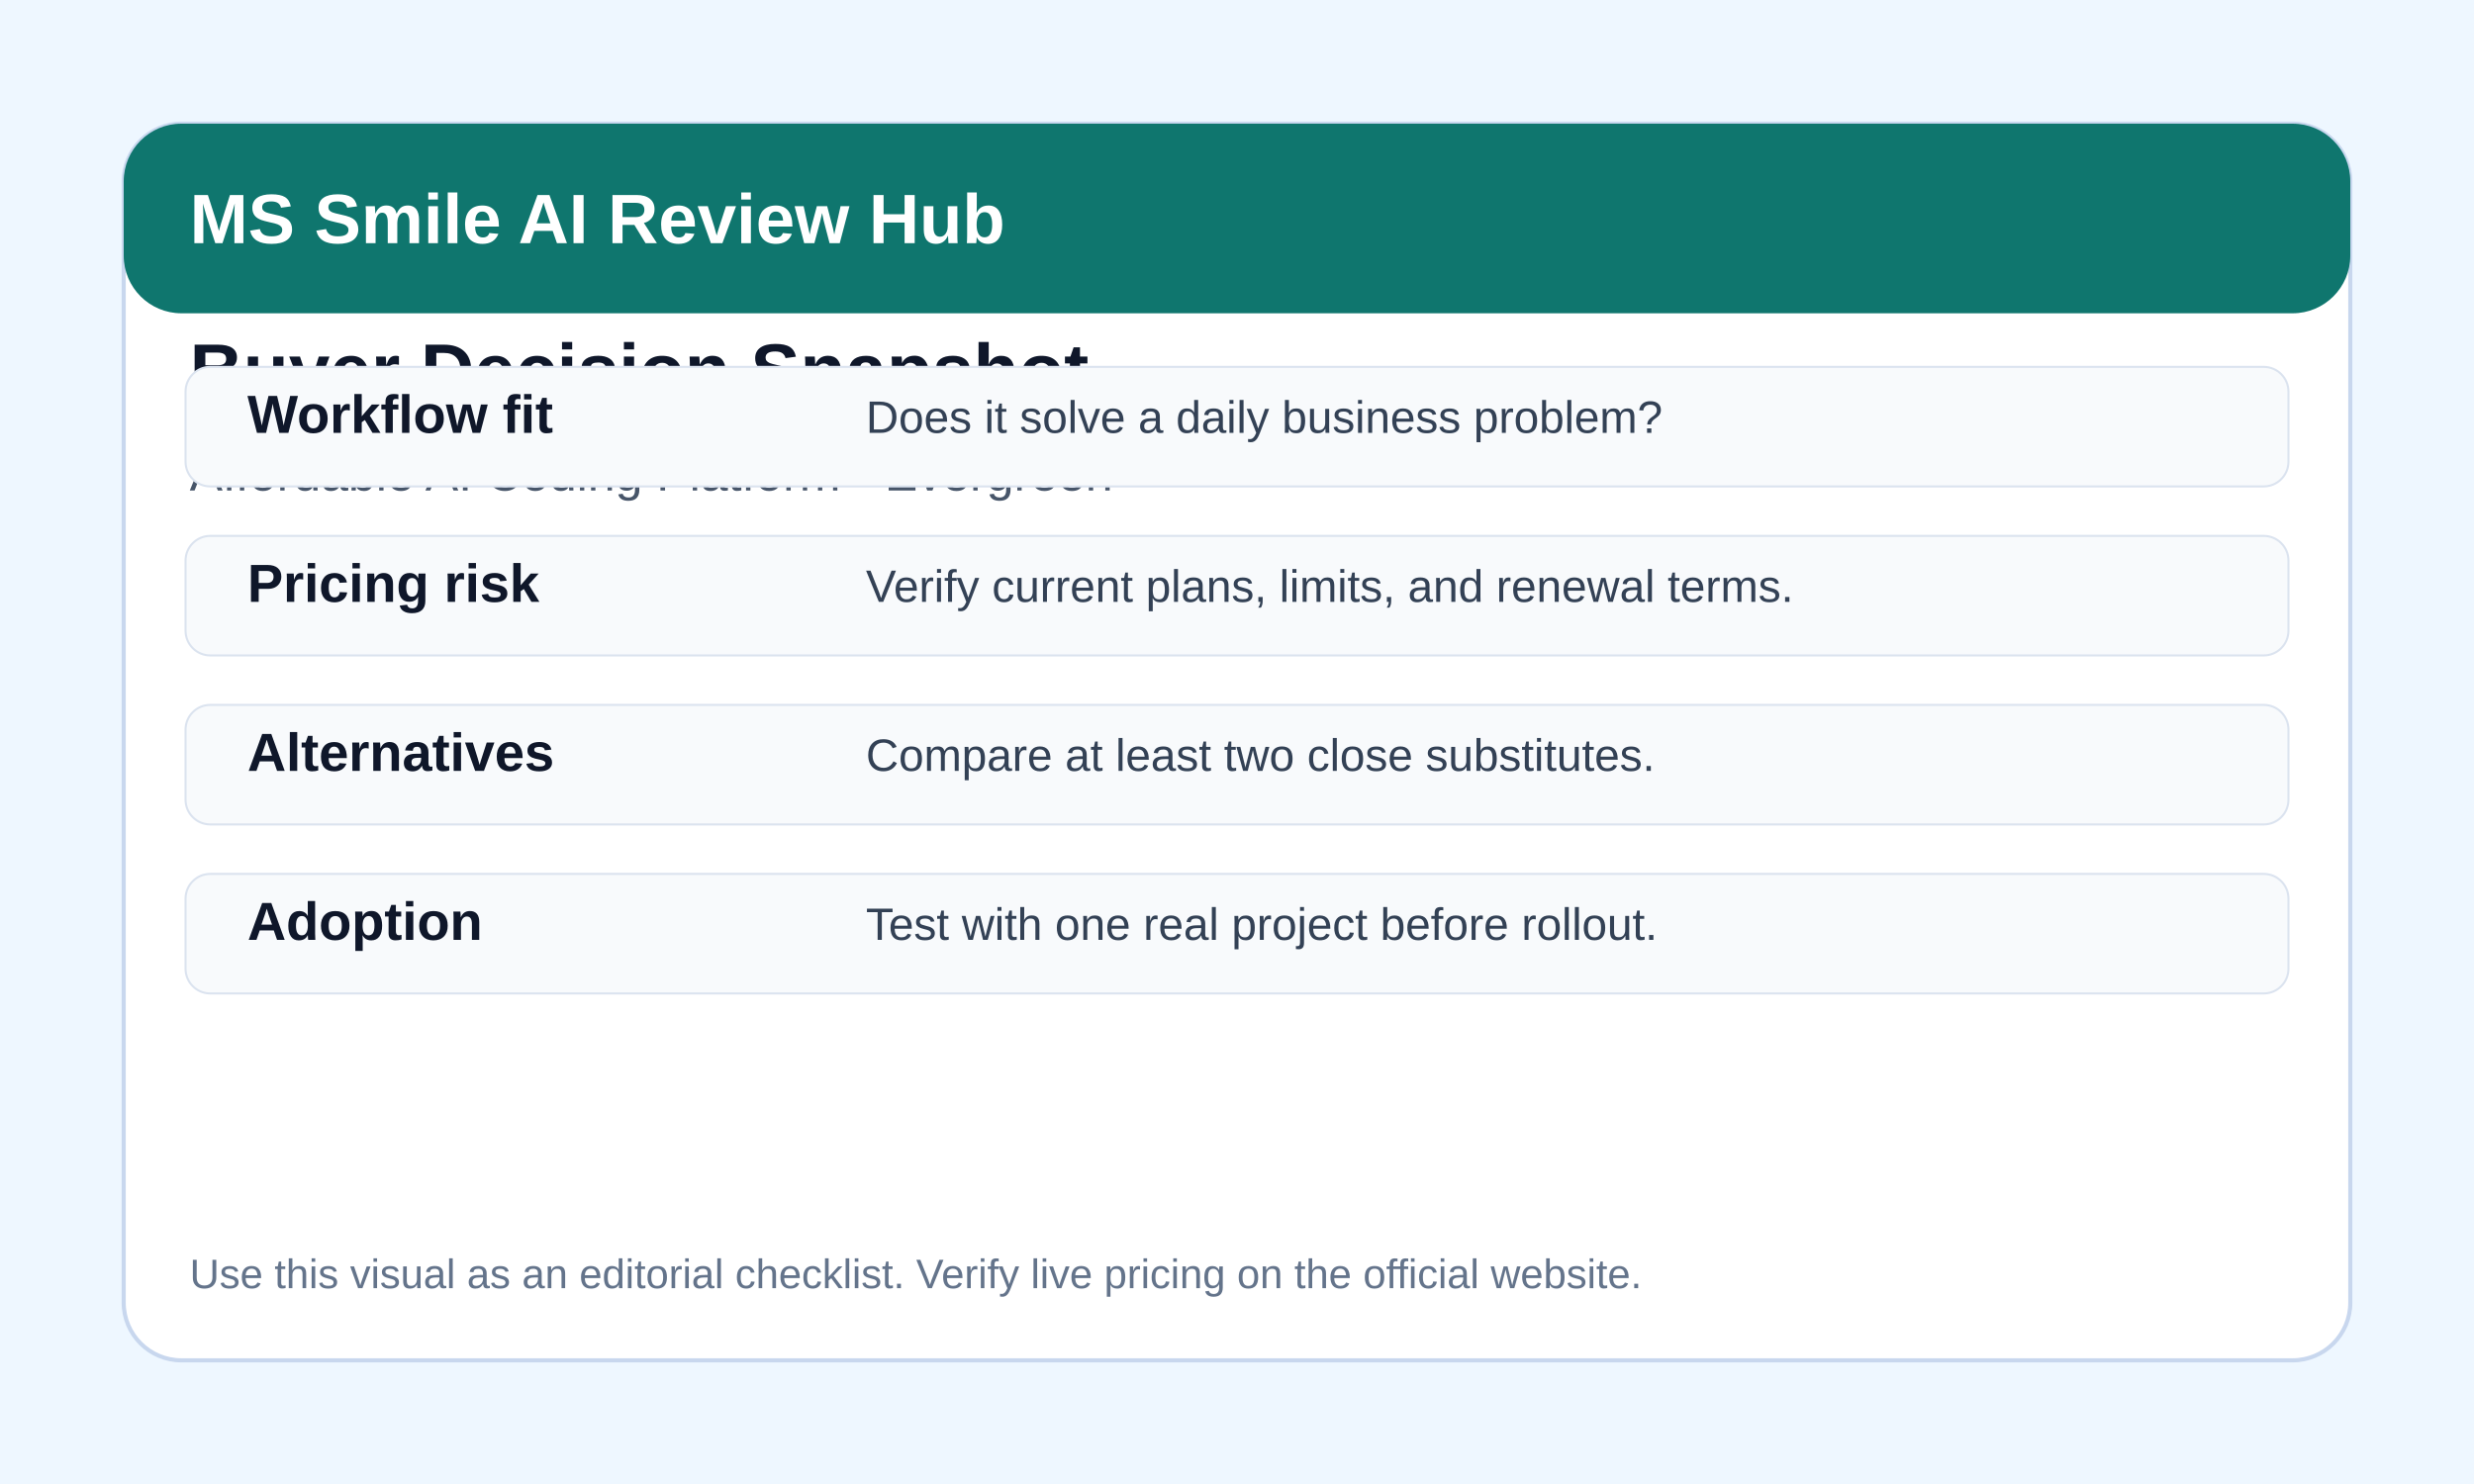
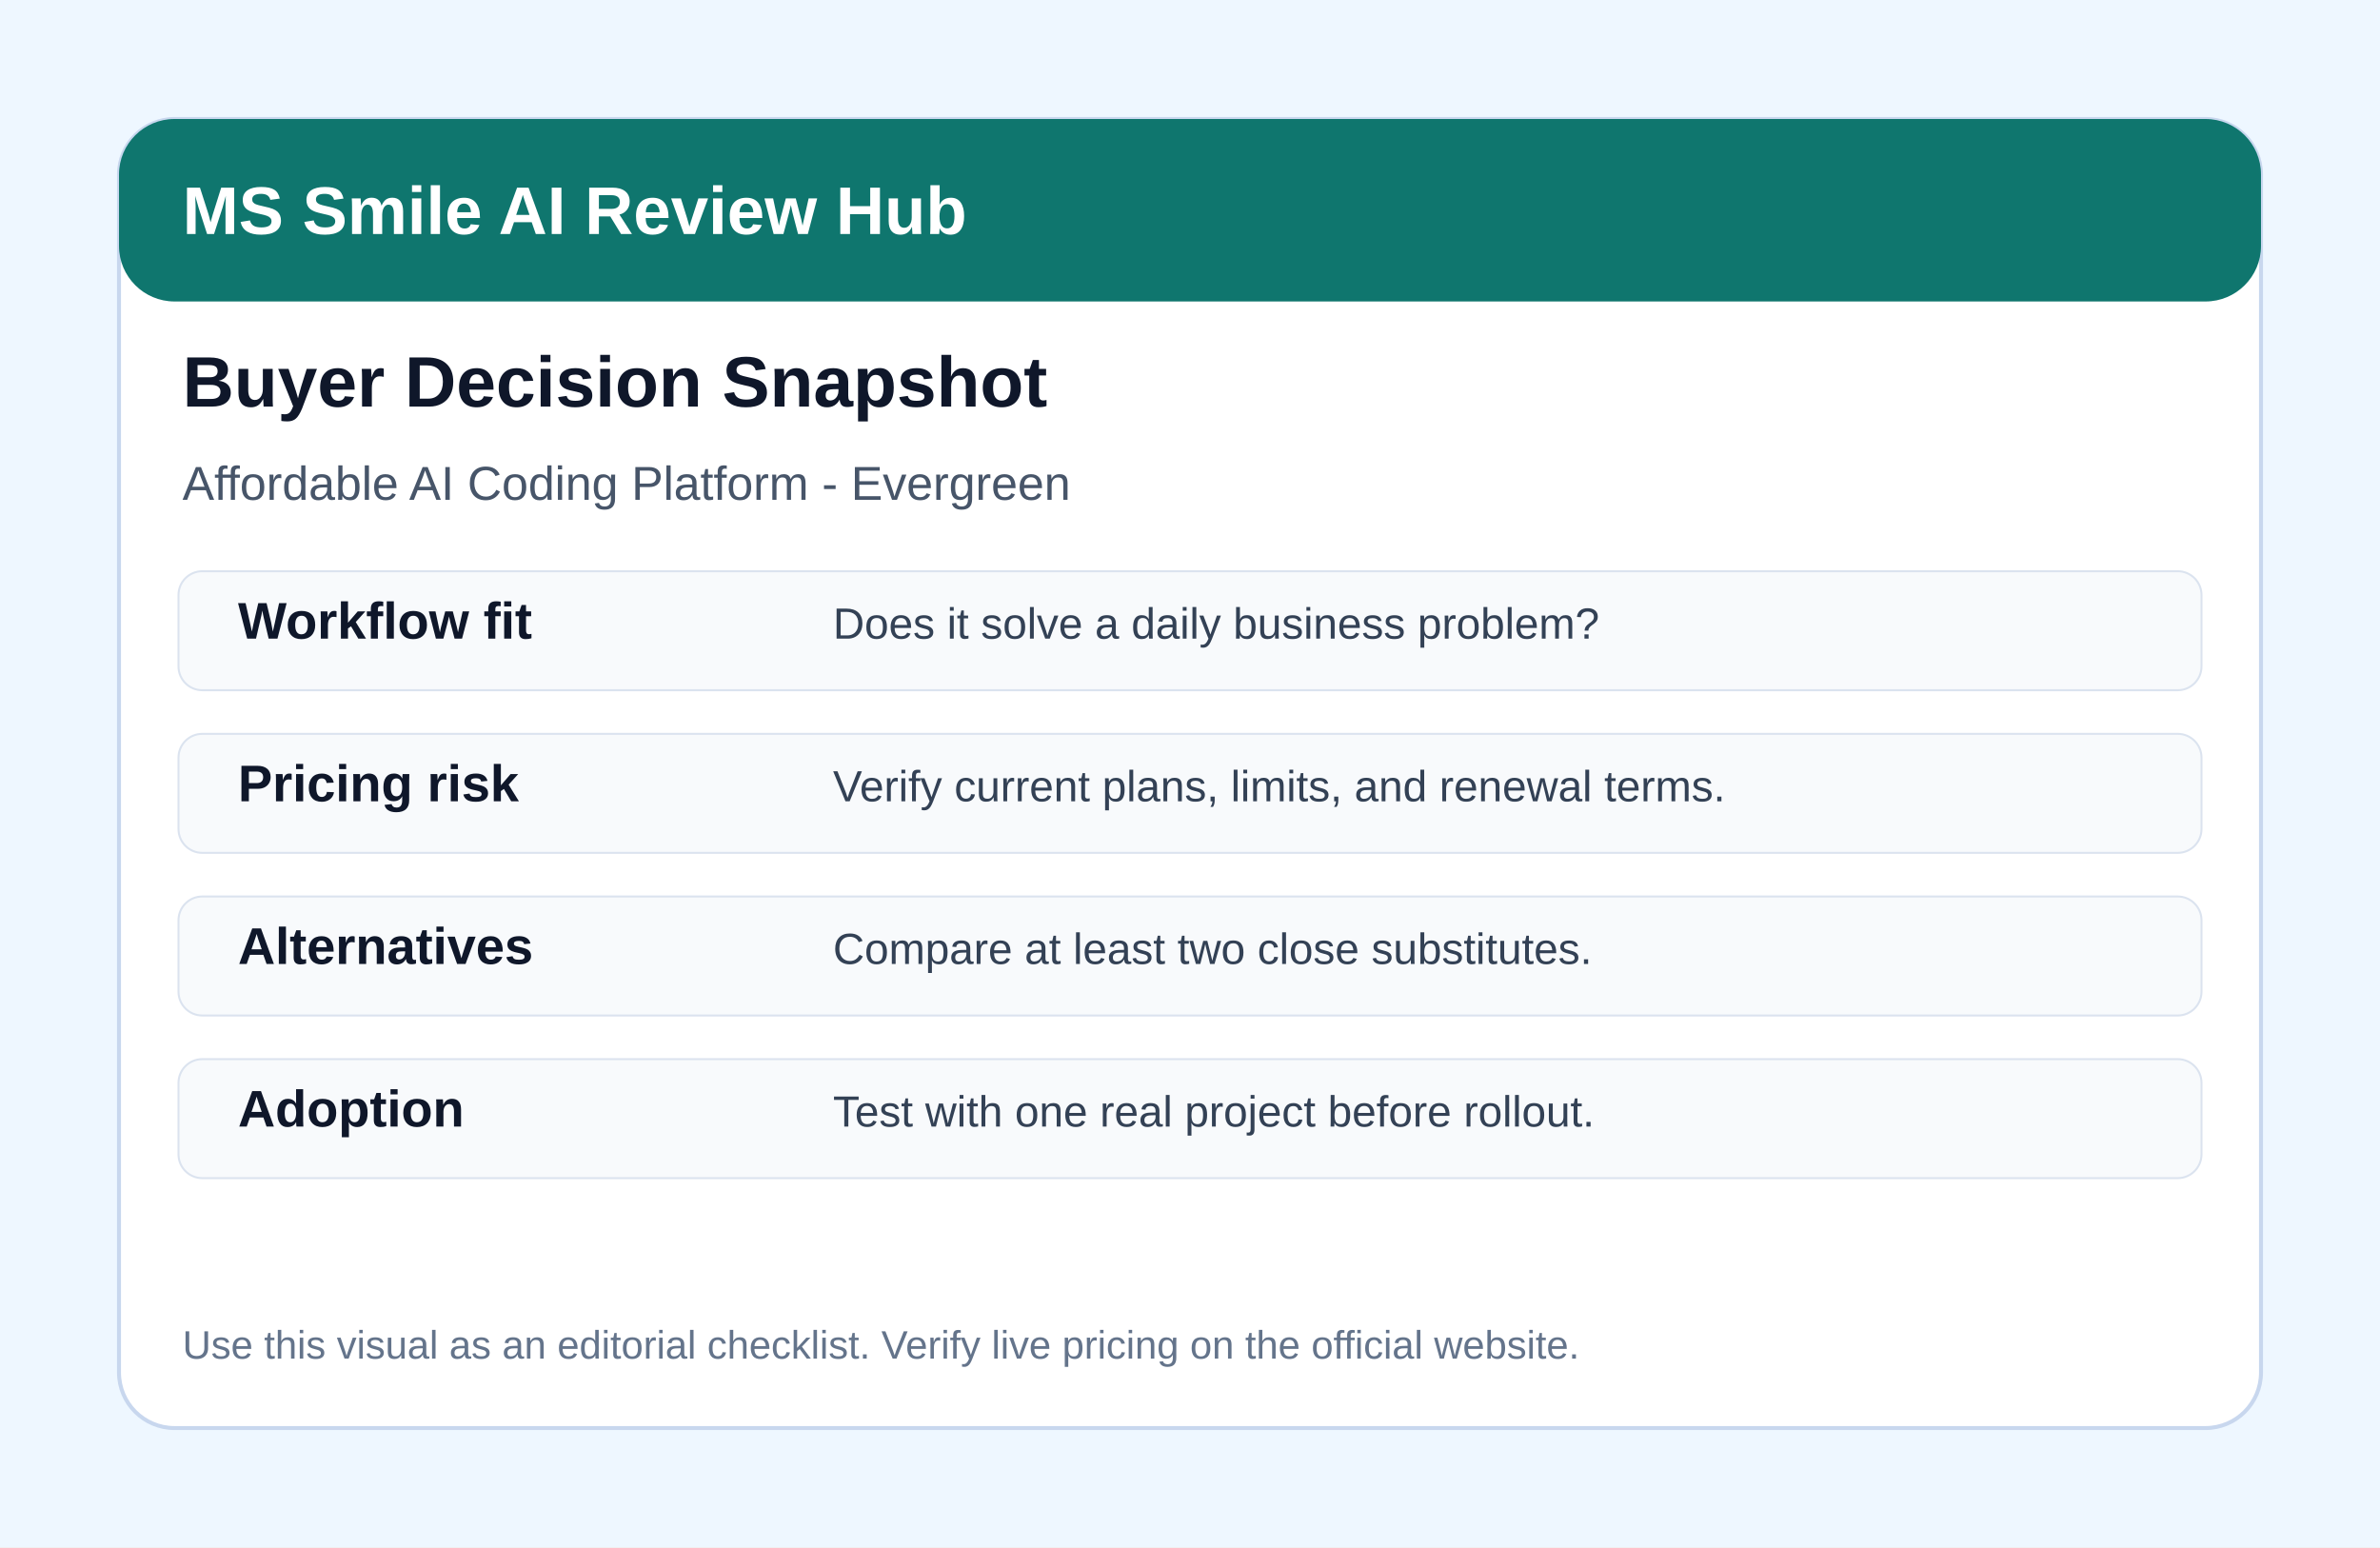
- <svg xmlns="http://www.w3.org/2000/svg" width="1200" height="720" viewBox="0 0 1200 720">
-   <rect width="1200" height="720" fill="#eef7ff" />
-   <rect x="60" y="60" width="1080" height="600" rx="28" fill="#ffffff" stroke="#c8d7ee" stroke-width="2" />
+ <svg xmlns="http://www.w3.org/2000/svg" width="1200" height="780" viewBox="0 0 1200 780">
+   <rect width="1200" height="780" fill="#eef7ff" />
+   <rect x="60" y="60" width="1080" height="660" rx="28" fill="#ffffff" stroke="#c8d7ee" stroke-width="2" />
  <rect x="60" y="60" width="1080" height="92" rx="28" fill="#0f766e" />
  <text x="92" y="118" font-family="Arial, sans-serif" font-size="34" font-weight="700" fill="#ffffff">MS Smile AI Review Hub</text>
-   <text x="92" y="192" font-family="Arial, sans-serif" font-size="36" font-weight="700" fill="#0f172a">Buyer Decision Snapshot</text>
-   <text x="92" y="238" font-family="Arial, sans-serif" font-size="24" fill="#475569">Affordable AI Coding Platform - Evergreen</text>
+   <text x="92" y="205" font-family="Arial, sans-serif" font-size="36" font-weight="700" fill="#0f172a">Buyer Decision Snapshot</text>
+   <text x="92" y="252" font-family="Arial, sans-serif" font-size="24" fill="#475569">Affordable AI Coding Platform - Evergreen</text>
  <g font-family="Arial, sans-serif">
-     <rect x="90" y="178" width="1020" height="58" rx="12" fill="#f8fafc" stroke="#dbe3ef" />
-     <text x="120" y="210" font-size="26" font-weight="700" fill="#0f172a">Workflow fit</text>
-     <text x="420" y="210" font-size="22" fill="#334155">Does it solve a daily business problem?</text>
-     <rect x="90" y="260" width="1020" height="58" rx="12" fill="#f8fafc" stroke="#dbe3ef" />
-     <text x="120" y="292" font-size="26" font-weight="700" fill="#0f172a">Pricing risk</text>
-     <text x="420" y="292" font-size="22" fill="#334155">Verify current plans, limits, and renewal terms.</text>
-     <rect x="90" y="342" width="1020" height="58" rx="12" fill="#f8fafc" stroke="#dbe3ef" />
-     <text x="120" y="374" font-size="26" font-weight="700" fill="#0f172a">Alternatives</text>
-     <text x="420" y="374" font-size="22" fill="#334155">Compare at least two close substitutes.</text>
-     <rect x="90" y="424" width="1020" height="58" rx="12" fill="#f8fafc" stroke="#dbe3ef" />
-     <text x="120" y="456" font-size="26" font-weight="700" fill="#0f172a">Adoption</text>
-     <text x="420" y="456" font-size="22" fill="#334155">Test with one real project before rollout.</text>
+     <rect x="90" y="288" width="1020" height="60" rx="12" fill="#f8fafc" stroke="#dbe3ef" />
+     <text x="120" y="322" font-size="26" font-weight="700" fill="#0f172a">Workflow fit</text>
+     <text x="420" y="322" font-size="22" fill="#334155">Does it solve a daily business problem?</text>
+     <rect x="90" y="370" width="1020" height="60" rx="12" fill="#f8fafc" stroke="#dbe3ef" />
+     <text x="120" y="404" font-size="26" font-weight="700" fill="#0f172a">Pricing risk</text>
+     <text x="420" y="404" font-size="22" fill="#334155">Verify current plans, limits, and renewal terms.</text>
+     <rect x="90" y="452" width="1020" height="60" rx="12" fill="#f8fafc" stroke="#dbe3ef" />
+     <text x="120" y="486" font-size="26" font-weight="700" fill="#0f172a">Alternatives</text>
+     <text x="420" y="486" font-size="22" fill="#334155">Compare at least two close substitutes.</text>
+     <rect x="90" y="534" width="1020" height="60" rx="12" fill="#f8fafc" stroke="#dbe3ef" />
+     <text x="120" y="568" font-size="26" font-weight="700" fill="#0f172a">Adoption</text>
+     <text x="420" y="568" font-size="22" fill="#334155">Test with one real project before rollout.</text>
  </g>
-   <text x="92" y="625" font-family="Arial, sans-serif" font-size="20" fill="#64748b">Use this visual as an editorial checklist. Verify live pricing on the official website.</text>
+   <text x="92" y="685" font-family="Arial, sans-serif" font-size="20" fill="#64748b">Use this visual as an editorial checklist. Verify live pricing on the official website.</text>
</svg>
